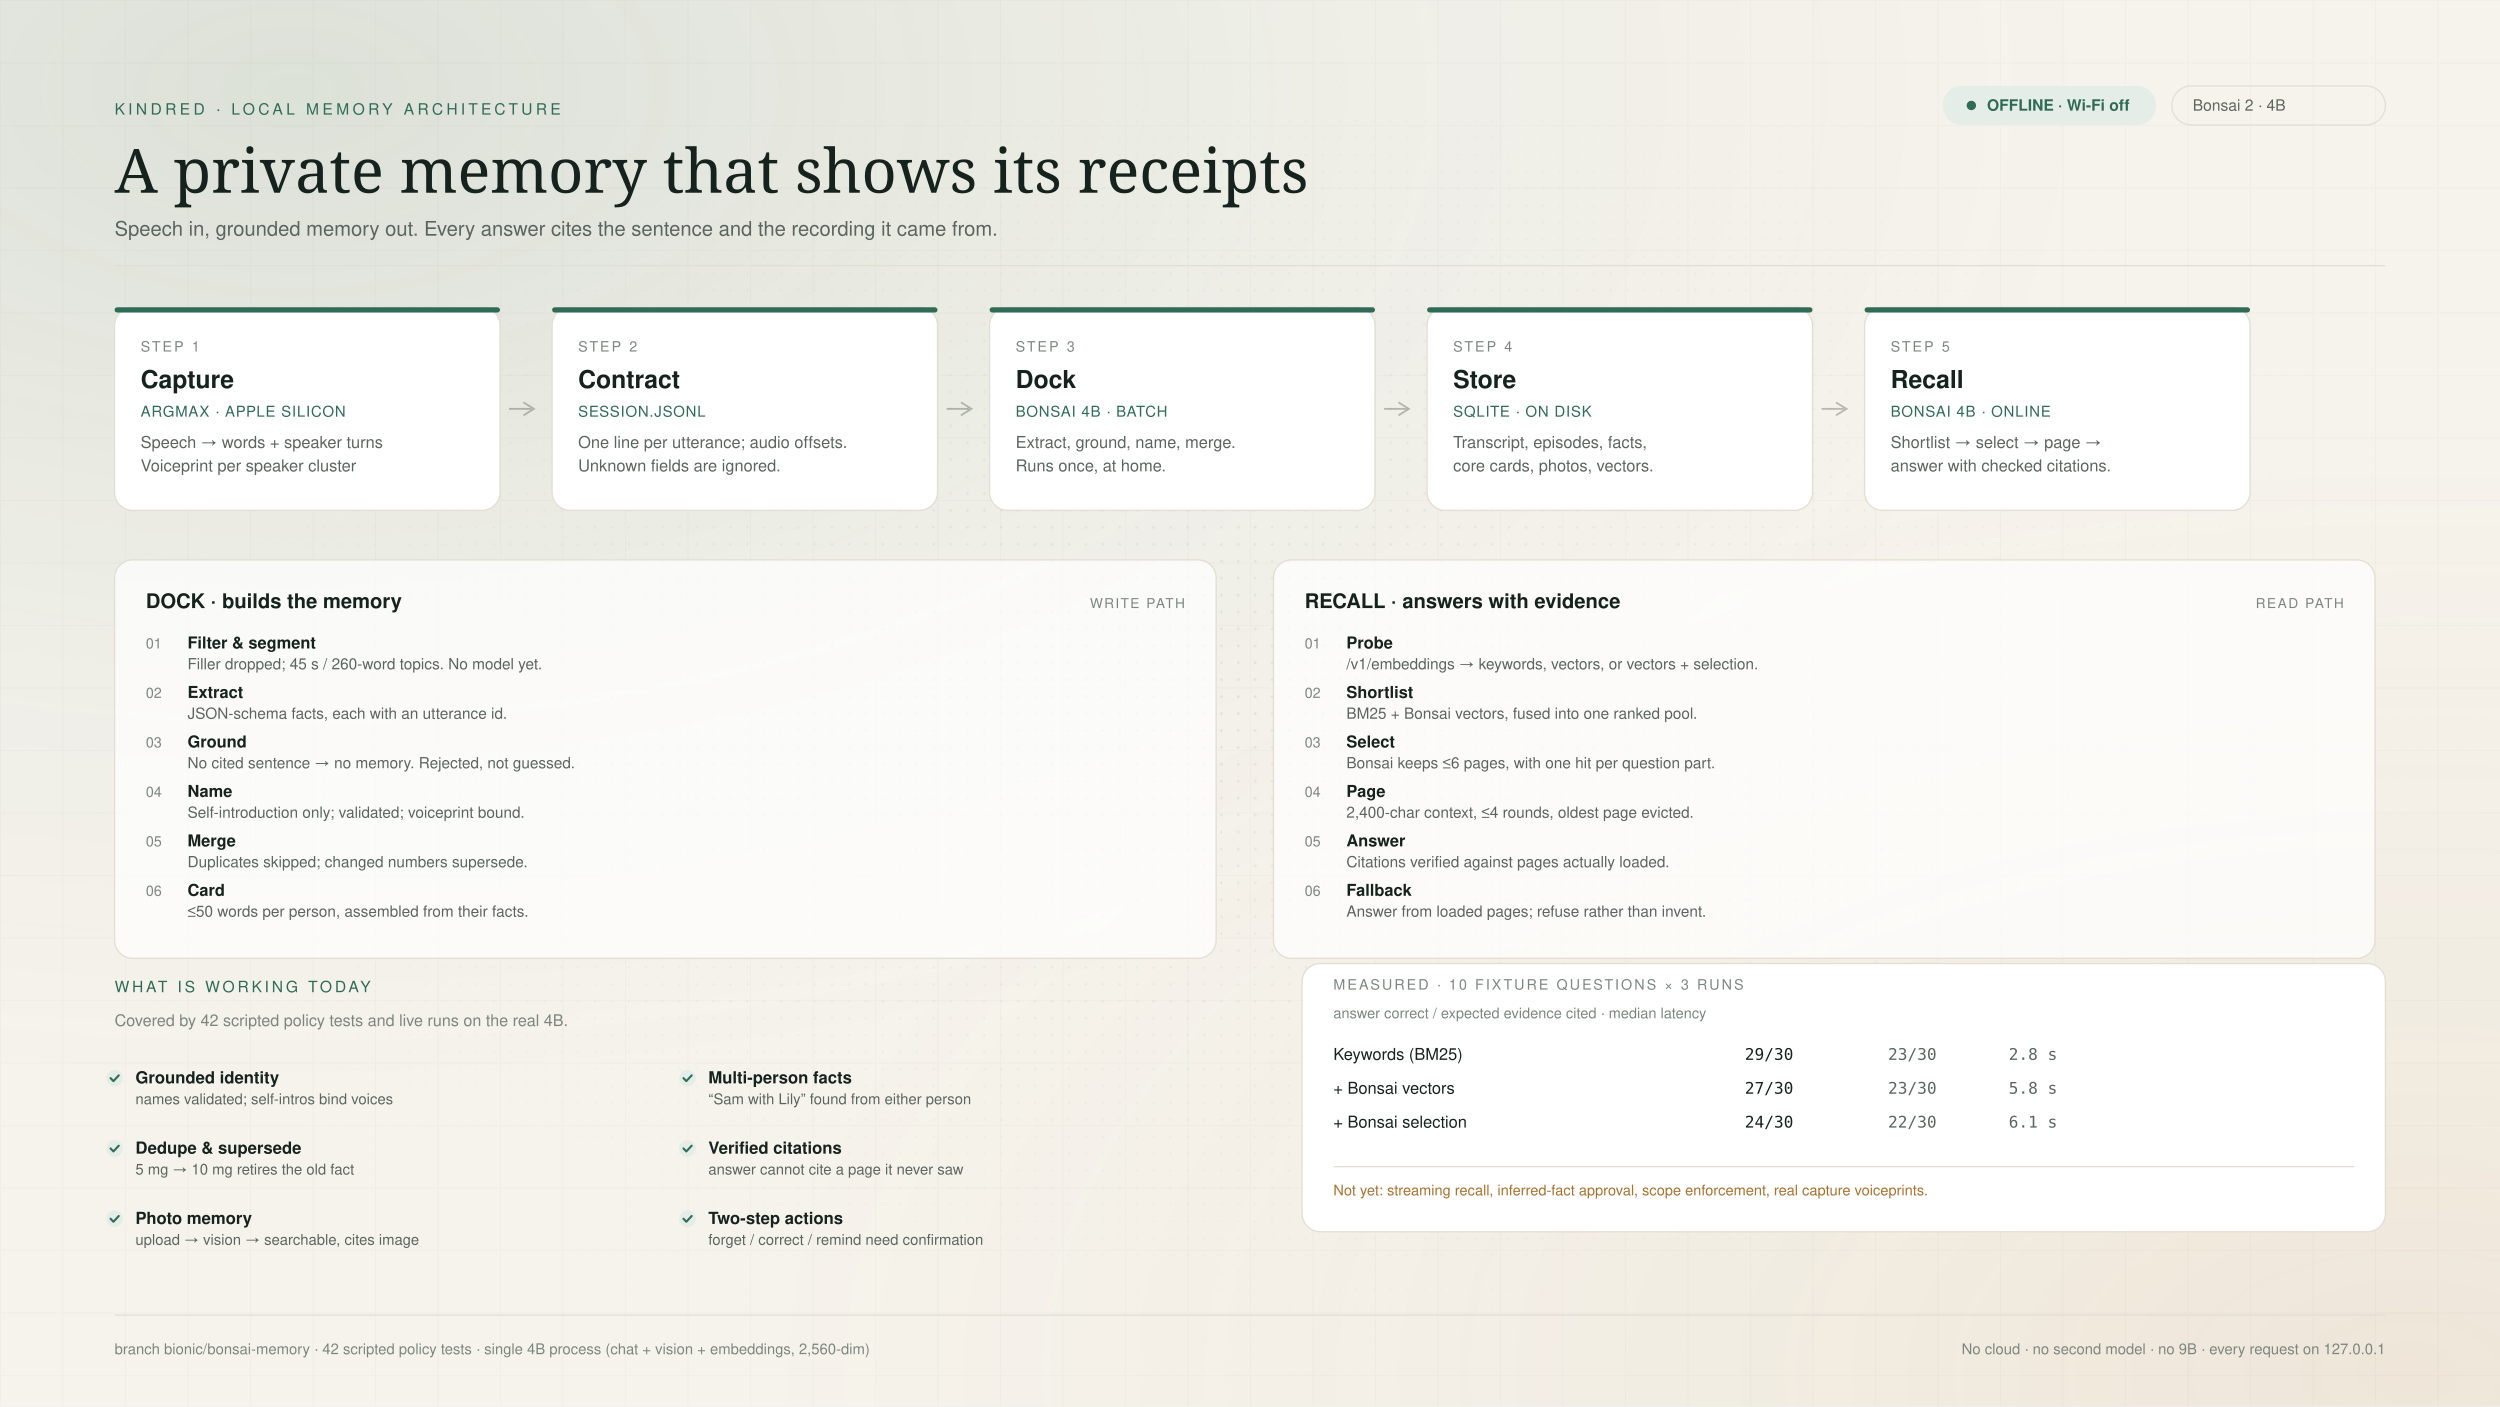
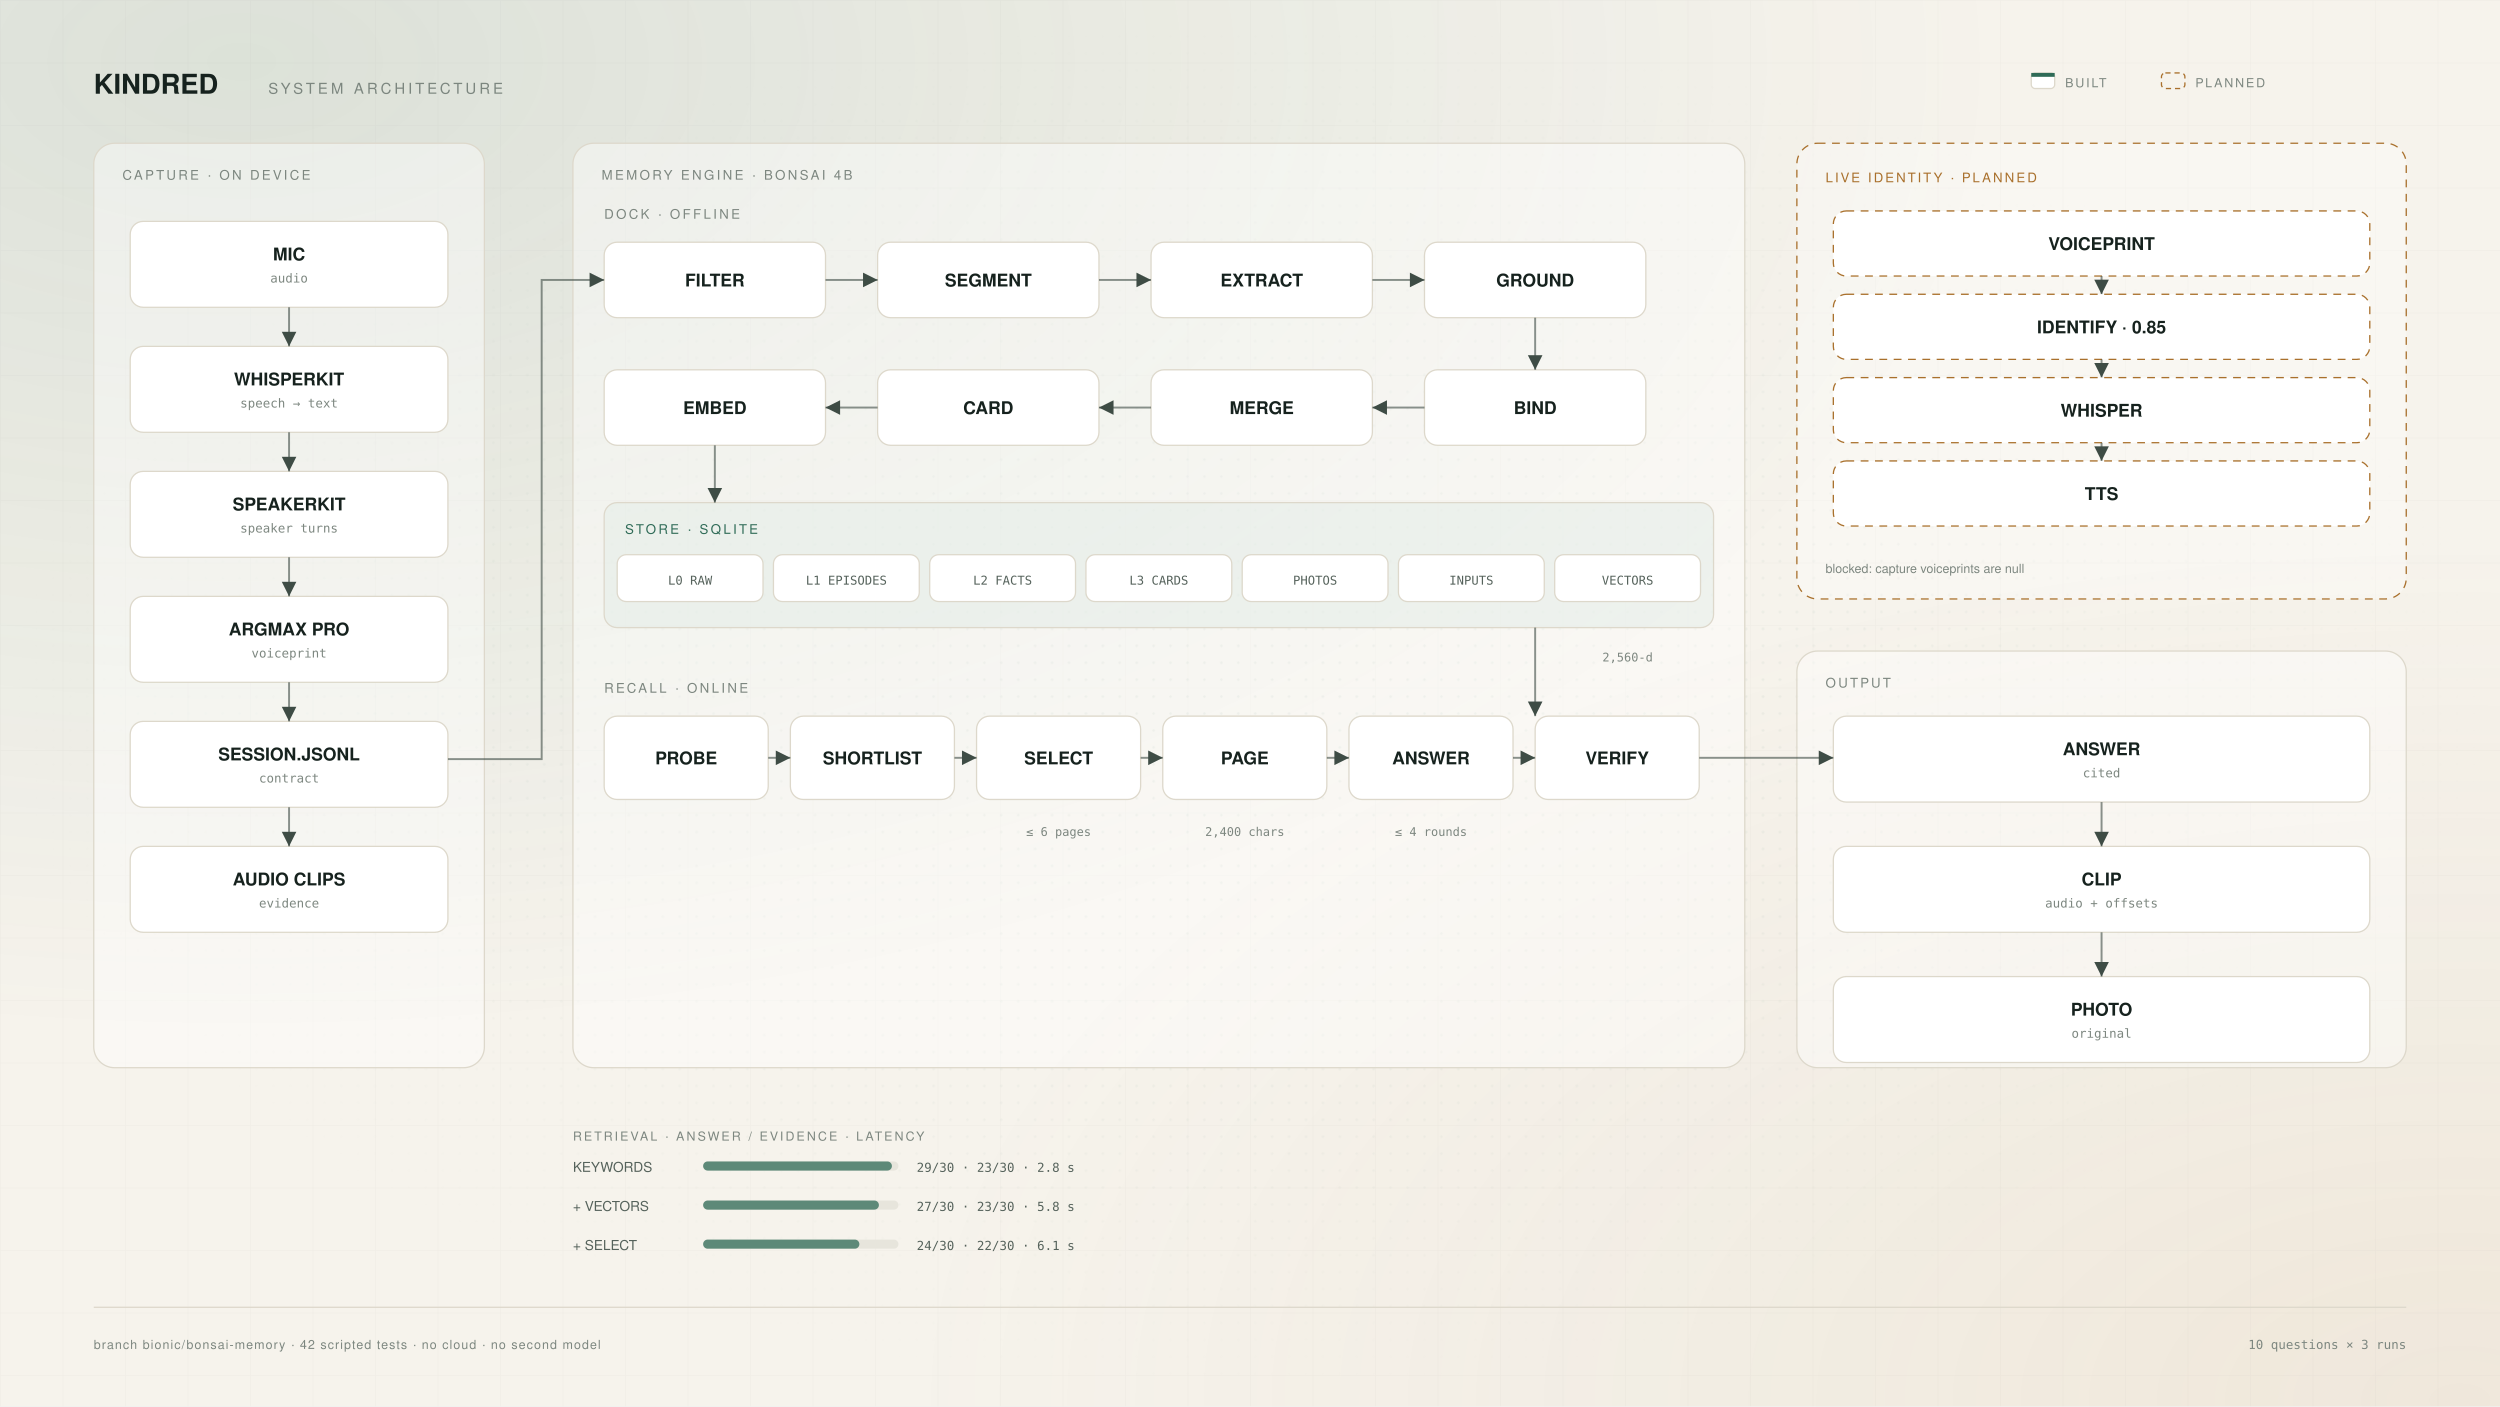
<svg xmlns="http://www.w3.org/2000/svg" width="1920" height="1080" viewBox="0 0 1920 1080">
  <rect width="1920" height="1080" fill="#F6F3EC" />
  <defs>
-     <radialGradient id="g1" cx="12%" cy="6%" r="72%">
+     <radialGradient id="g1" cx="10%" cy="4%" r="70%">
      <stop offset="0%" stop-color="#2F6B57" stop-opacity="0.13" />
-       <stop offset="55%" stop-color="#2F6B57" stop-opacity="0.04" />
      <stop offset="100%" stop-color="#2F6B57" stop-opacity="0" />
    </radialGradient>
-     <radialGradient id="g2" cx="96%" cy="98%" r="66%">
-       <stop offset="0%" stop-color="#A9702C" stop-opacity="0.10" />
-       <stop offset="60%" stop-color="#A9702C" stop-opacity="0.03" />
+     <radialGradient id="g2" cx="98%" cy="100%" r="62%">
+       <stop offset="0%" stop-color="#A9702C" stop-opacity="0.09" />
      <stop offset="100%" stop-color="#A9702C" stop-opacity="0" />
    </radialGradient>
    <radialGradient id="fade" cx="50%" cy="50%" r="50%">
-       <stop offset="0%" stop-color="#fff" stop-opacity="0.85" />
+       <stop offset="0%" stop-color="#fff" stop-opacity="0.8" />
      <stop offset="100%" stop-color="#fff" stop-opacity="0" />
    </radialGradient>
-     <mask id="dotsMask">
+     <mask id="dm">
      <rect width="1920" height="1080" fill="url(#fade)" />
    </mask>
    <pattern id="dots" width="13" height="13" patternUnits="userSpaceOnUse">
-       <circle cx="2" cy="2" r="1" fill="#2F6B57" fill-opacity="0.13" />
+       <circle cx="2" cy="2" r="1" fill="#2F6B57" fill-opacity="0.12" />
    </pattern>
    <pattern id="grid" width="48" height="48" patternUnits="userSpaceOnUse">
-       <path d="M48 0 H0 V48" fill="none" stroke="#16221E" stroke-opacity="0.028" stroke-width="1" />
+       <path d="M48 0 H0 V48" fill="none" stroke="#16221E" stroke-opacity="0.025" />
    </pattern>
  </defs>
  <rect width="1920" height="1080" fill="url(#g1)" />
  <rect width="1920" height="1080" fill="url(#g2)" />
  <rect width="1920" height="1080" fill="url(#grid)" />
-   <g mask="url(#dotsMask)">
+   <g mask="url(#dm)">
    <rect width="1920" height="1080" fill="url(#dots)" />
  </g>
-   <text x="88" y="88" font-family="Helvetica Neue, Helvetica, sans-serif" font-size="12" letter-spacing="2.6" fill="#2F6B57">KINDRED · LOCAL MEMORY ARCHITECTURE</text>
-   <text x="88" y="148" font-family="Georgia, Charter, serif" font-size="47" fill="#16221E">A private memory that shows its receipts</text>
-   <text x="88" y="181" font-family="Helvetica Neue, Helvetica, sans-serif" font-size="15.5" fill="#5B655F">Speech in, grounded memory out. Every answer cites the sentence and the recording it came from.</text>
-   <g>
-     <rect x="1492" y="66" width="164" height="30" rx="15" fill="#E4EDE7" stroke="none" />
-     <circle cx="1514" cy="81" r="3.6" fill="#2F6B57" />
-     <text x="1526" y="85" font-family="Helvetica Neue, Helvetica, sans-serif" font-size="12" font-weight="600" fill="#2F6B57">OFFLINE · Wi-Fi off</text>
-     <rect x="1668" y="66" width="164" height="30" rx="15" fill="none" stroke="#E1DED3" />
-     <text x="1684" y="85" font-family="Helvetica Neue, Helvetica, sans-serif" font-size="12" fill="#5B655F">Bonsai 2 · 4B</text>
-   </g>
-   <line x1="88" y1="204" x2="1832" y2="204" stroke="#E1DED3" />
-   <g>
-     <rect x="88" y="236" width="296" height="156" rx="14" fill="#FFFFFF" stroke="#E1DED3" />
-     <rect x="88" y="236" width="296" height="4" rx="2" fill="#2F6B57" />
-     <text x="108" y="270" font-family="Helvetica Neue, Helvetica, sans-serif" font-size="11" letter-spacing="1.6" fill="#7C867F">STEP 1</text>
-     <text x="108" y="298" font-family="Helvetica Neue, Helvetica, sans-serif" font-size="19" font-weight="600" fill="#16221E">Capture</text>
-     <text x="108" y="320" font-family="Helvetica Neue, Helvetica, sans-serif" font-size="11.5" letter-spacing="0.6" fill="#2F6B57">ARGMAX · APPLE SILICON</text>
-     <text x="108" y="344" font-family="Helvetica Neue, Helvetica, sans-serif" font-size="12.6" fill="#5B655F">Speech → words + speaker turns</text>
-     <text x="108" y="362" font-family="Helvetica Neue, Helvetica, sans-serif" font-size="12.6" fill="#5B655F">Voiceprint per speaker cluster</text>
-   </g>
-   <g>
-     <rect x="424" y="236" width="296" height="156" rx="14" fill="#FFFFFF" stroke="#E1DED3" />
-     <rect x="424" y="236" width="296" height="4" rx="2" fill="#2F6B57" />
-     <text x="444" y="270" font-family="Helvetica Neue, Helvetica, sans-serif" font-size="11" letter-spacing="1.6" fill="#7C867F">STEP 2</text>
-     <text x="444" y="298" font-family="Helvetica Neue, Helvetica, sans-serif" font-size="19" font-weight="600" fill="#16221E">Contract</text>
-     <text x="444" y="320" font-family="Helvetica Neue, Helvetica, sans-serif" font-size="11.5" letter-spacing="0.6" fill="#2F6B57">SESSION.JSONL</text>
-     <text x="444" y="344" font-family="Helvetica Neue, Helvetica, sans-serif" font-size="12.6" fill="#5B655F">One line per utterance; audio offsets.</text>
-     <text x="444" y="362" font-family="Helvetica Neue, Helvetica, sans-serif" font-size="12.6" fill="#5B655F">Unknown fields are ignored.</text>
-   </g>
-   <g>
-     <rect x="760" y="236" width="296" height="156" rx="14" fill="#FFFFFF" stroke="#E1DED3" />
-     <rect x="760" y="236" width="296" height="4" rx="2" fill="#2F6B57" />
-     <text x="780" y="270" font-family="Helvetica Neue, Helvetica, sans-serif" font-size="11" letter-spacing="1.6" fill="#7C867F">STEP 3</text>
-     <text x="780" y="298" font-family="Helvetica Neue, Helvetica, sans-serif" font-size="19" font-weight="600" fill="#16221E">Dock</text>
-     <text x="780" y="320" font-family="Helvetica Neue, Helvetica, sans-serif" font-size="11.5" letter-spacing="0.6" fill="#2F6B57">BONSAI 4B · BATCH</text>
-     <text x="780" y="344" font-family="Helvetica Neue, Helvetica, sans-serif" font-size="12.6" fill="#5B655F">Extract, ground, name, merge.</text>
-     <text x="780" y="362" font-family="Helvetica Neue, Helvetica, sans-serif" font-size="12.6" fill="#5B655F">Runs once, at home.</text>
-   </g>
-   <g>
-     <rect x="1096" y="236" width="296" height="156" rx="14" fill="#FFFFFF" stroke="#E1DED3" />
-     <rect x="1096" y="236" width="296" height="4" rx="2" fill="#2F6B57" />
-     <text x="1116" y="270" font-family="Helvetica Neue, Helvetica, sans-serif" font-size="11" letter-spacing="1.6" fill="#7C867F">STEP 4</text>
-     <text x="1116" y="298" font-family="Helvetica Neue, Helvetica, sans-serif" font-size="19" font-weight="600" fill="#16221E">Store</text>
-     <text x="1116" y="320" font-family="Helvetica Neue, Helvetica, sans-serif" font-size="11.5" letter-spacing="0.6" fill="#2F6B57">SQLITE · ON DISK</text>
-     <text x="1116" y="344" font-family="Helvetica Neue, Helvetica, sans-serif" font-size="12.6" fill="#5B655F">Transcript, episodes, facts,</text>
-     <text x="1116" y="362" font-family="Helvetica Neue, Helvetica, sans-serif" font-size="12.6" fill="#5B655F">core cards, photos, vectors.</text>
-   </g>
-   <g>
-     <rect x="1432" y="236" width="296" height="156" rx="14" fill="#FFFFFF" stroke="#E1DED3" />
-     <rect x="1432" y="236" width="296" height="4" rx="2" fill="#2F6B57" />
-     <text x="1452" y="270" font-family="Helvetica Neue, Helvetica, sans-serif" font-size="11" letter-spacing="1.6" fill="#7C867F">STEP 5</text>
-     <text x="1452" y="298" font-family="Helvetica Neue, Helvetica, sans-serif" font-size="19" font-weight="600" fill="#16221E">Recall</text>
-     <text x="1452" y="320" font-family="Helvetica Neue, Helvetica, sans-serif" font-size="11.5" letter-spacing="0.6" fill="#2F6B57">BONSAI 4B · ONLINE</text>
-     <text x="1452" y="344" font-family="Helvetica Neue, Helvetica, sans-serif" font-size="12.6" fill="#5B655F">Shortlist → select → page →</text>
-     <text x="1452" y="362" font-family="Helvetica Neue, Helvetica, sans-serif" font-size="12.6" fill="#5B655F">answer with checked citations.</text>
-   </g>
-   <g stroke="#16221E" stroke-opacity="0.28" stroke-width="1.4" fill="none">
-     <line x1="391" y1="314.0" x2="408" y2="314.0" />
-     <path d="M 402 309.0 L 410 314.0 L 402 319.0" />
-   </g>
-   <g stroke="#16221E" stroke-opacity="0.28" stroke-width="1.4" fill="none">
-     <line x1="727" y1="314.0" x2="744" y2="314.0" />
-     <path d="M 738 309.0 L 746 314.0 L 738 319.0" />
-   </g>
-   <g stroke="#16221E" stroke-opacity="0.28" stroke-width="1.4" fill="none">
-     <line x1="1063" y1="314.0" x2="1080" y2="314.0" />
-     <path d="M 1074 309.0 L 1082 314.0 L 1074 319.0" />
-   </g>
-   <g stroke="#16221E" stroke-opacity="0.28" stroke-width="1.4" fill="none">
-     <line x1="1399" y1="314.0" x2="1416" y2="314.0" />
-     <path d="M 1410 309.0 L 1418 314.0 L 1410 319.0" />
-   </g>
-   <g>
-     <rect x="88" y="430" width="846" height="306" rx="14" fill="rgba(255,255,255,0.72)" stroke="#E1DED3" />
-     <text x="112" y="467" font-family="Helvetica Neue, Helvetica, sans-serif" font-size="15.5" font-weight="600" fill="#16221E">DOCK · builds the memory</text>
-     <text x="910" y="467" text-anchor="end" font-family="Helvetica Neue, Helvetica, sans-serif" font-size="10.5" letter-spacing="1.2" fill="#7C867F">WRITE PATH</text>
-     <text x="112" y="498" font-family="Helvetica Neue, Helvetica, sans-serif" font-size="11" fill="#7C867F">01</text>
-     <text x="144" y="498" font-family="Helvetica Neue, Helvetica, sans-serif" font-size="12.6" font-weight="600" fill="#16221E">Filter &amp; segment</text>
-     <text x="144" y="514" font-family="Helvetica Neue, Helvetica, sans-serif" font-size="11.8" fill="#5B655F">Filler dropped; 45 s / 260-word topics. No model yet.</text>
-     <text x="112" y="536" font-family="Helvetica Neue, Helvetica, sans-serif" font-size="11" fill="#7C867F">02</text>
-     <text x="144" y="536" font-family="Helvetica Neue, Helvetica, sans-serif" font-size="12.6" font-weight="600" fill="#16221E">Extract</text>
-     <text x="144" y="552" font-family="Helvetica Neue, Helvetica, sans-serif" font-size="11.8" fill="#5B655F">JSON-schema facts, each with an utterance id.</text>
-     <text x="112" y="574" font-family="Helvetica Neue, Helvetica, sans-serif" font-size="11" fill="#7C867F">03</text>
-     <text x="144" y="574" font-family="Helvetica Neue, Helvetica, sans-serif" font-size="12.6" font-weight="600" fill="#16221E">Ground</text>
-     <text x="144" y="590" font-family="Helvetica Neue, Helvetica, sans-serif" font-size="11.8" fill="#5B655F">No cited sentence → no memory. Rejected, not guessed.</text>
-     <text x="112" y="612" font-family="Helvetica Neue, Helvetica, sans-serif" font-size="11" fill="#7C867F">04</text>
-     <text x="144" y="612" font-family="Helvetica Neue, Helvetica, sans-serif" font-size="12.6" font-weight="600" fill="#16221E">Name</text>
-     <text x="144" y="628" font-family="Helvetica Neue, Helvetica, sans-serif" font-size="11.8" fill="#5B655F">Self-introduction only; validated; voiceprint bound.</text>
-     <text x="112" y="650" font-family="Helvetica Neue, Helvetica, sans-serif" font-size="11" fill="#7C867F">05</text>
-     <text x="144" y="650" font-family="Helvetica Neue, Helvetica, sans-serif" font-size="12.6" font-weight="600" fill="#16221E">Merge</text>
-     <text x="144" y="666" font-family="Helvetica Neue, Helvetica, sans-serif" font-size="11.8" fill="#5B655F">Duplicates skipped; changed numbers supersede.</text>
-     <text x="112" y="688" font-family="Helvetica Neue, Helvetica, sans-serif" font-size="11" fill="#7C867F">06</text>
-     <text x="144" y="688" font-family="Helvetica Neue, Helvetica, sans-serif" font-size="12.6" font-weight="600" fill="#16221E">Card</text>
-     <text x="144" y="704" font-family="Helvetica Neue, Helvetica, sans-serif" font-size="11.8" fill="#5B655F">≤50 words per person, assembled from their facts.</text>
-   </g>
-   <g>
-     <rect x="978" y="430" width="846" height="306" rx="14" fill="rgba(255,255,255,0.72)" stroke="#E1DED3" />
-     <text x="1002" y="467" font-family="Helvetica Neue, Helvetica, sans-serif" font-size="15.5" font-weight="600" fill="#16221E">RECALL · answers with evidence</text>
-     <text x="1800" y="467" text-anchor="end" font-family="Helvetica Neue, Helvetica, sans-serif" font-size="10.5" letter-spacing="1.2" fill="#7C867F">READ PATH</text>
-     <text x="1002" y="498" font-family="Helvetica Neue, Helvetica, sans-serif" font-size="11" fill="#7C867F">01</text>
-     <text x="1034" y="498" font-family="Helvetica Neue, Helvetica, sans-serif" font-size="12.6" font-weight="600" fill="#16221E">Probe</text>
-     <text x="1034" y="514" font-family="Helvetica Neue, Helvetica, sans-serif" font-size="11.8" fill="#5B655F">/v1/embeddings → keywords, vectors, or vectors + selection.</text>
-     <text x="1002" y="536" font-family="Helvetica Neue, Helvetica, sans-serif" font-size="11" fill="#7C867F">02</text>
-     <text x="1034" y="536" font-family="Helvetica Neue, Helvetica, sans-serif" font-size="12.6" font-weight="600" fill="#16221E">Shortlist</text>
-     <text x="1034" y="552" font-family="Helvetica Neue, Helvetica, sans-serif" font-size="11.8" fill="#5B655F">BM25 + Bonsai vectors, fused into one ranked pool.</text>
-     <text x="1002" y="574" font-family="Helvetica Neue, Helvetica, sans-serif" font-size="11" fill="#7C867F">03</text>
-     <text x="1034" y="574" font-family="Helvetica Neue, Helvetica, sans-serif" font-size="12.6" font-weight="600" fill="#16221E">Select</text>
-     <text x="1034" y="590" font-family="Helvetica Neue, Helvetica, sans-serif" font-size="11.8" fill="#5B655F">Bonsai keeps ≤6 pages, with one hit per question part.</text>
-     <text x="1002" y="612" font-family="Helvetica Neue, Helvetica, sans-serif" font-size="11" fill="#7C867F">04</text>
-     <text x="1034" y="612" font-family="Helvetica Neue, Helvetica, sans-serif" font-size="12.6" font-weight="600" fill="#16221E">Page</text>
-     <text x="1034" y="628" font-family="Helvetica Neue, Helvetica, sans-serif" font-size="11.8" fill="#5B655F">2,400-char context, ≤4 rounds, oldest page evicted.</text>
-     <text x="1002" y="650" font-family="Helvetica Neue, Helvetica, sans-serif" font-size="11" fill="#7C867F">05</text>
-     <text x="1034" y="650" font-family="Helvetica Neue, Helvetica, sans-serif" font-size="12.6" font-weight="600" fill="#16221E">Answer</text>
-     <text x="1034" y="666" font-family="Helvetica Neue, Helvetica, sans-serif" font-size="11.8" fill="#5B655F">Citations verified against pages actually loaded.</text>
-     <text x="1002" y="688" font-family="Helvetica Neue, Helvetica, sans-serif" font-size="11" fill="#7C867F">06</text>
-     <text x="1034" y="688" font-family="Helvetica Neue, Helvetica, sans-serif" font-size="12.6" font-weight="600" fill="#16221E">Fallback</text>
-     <text x="1034" y="704" font-family="Helvetica Neue, Helvetica, sans-serif" font-size="11.8" fill="#5B655F">Answer from loaded pages; refuse rather than invent.</text>
-   </g>
-   <text x="88" y="762" font-family="Helvetica Neue, Helvetica, sans-serif" font-size="12" letter-spacing="2.2" fill="#2F6B57">WHAT IS WORKING TODAY</text>
-   <text x="88" y="788" font-family="Helvetica Neue, Helvetica, sans-serif" font-size="12.4" fill="#7C867F">Covered by 42 scripted policy tests and live runs on the real 4B.</text>
-   <g>
-     <circle cx="88" cy="828" r="6.4" fill="#E4EDE7" />
-     <path d="M 84.9 828 l 2.2 2.3 l 4.1 -4.4" stroke="#2F6B57" stroke-width="1.6" fill="none" stroke-linecap="round" stroke-linejoin="round" />
-   </g>
-   <text x="104" y="832" font-family="Helvetica Neue, Helvetica, sans-serif" font-size="12.8" font-weight="600" fill="#16221E">Grounded identity</text>
-   <text x="104" y="848" font-family="Helvetica Neue, Helvetica, sans-serif" font-size="11.4" fill="#5B655F">names validated; self-intros bind voices</text>
-   <g>
-     <circle cx="528" cy="828" r="6.4" fill="#E4EDE7" />
-     <path d="M 524.9 828 l 2.2 2.3 l 4.1 -4.4" stroke="#2F6B57" stroke-width="1.6" fill="none" stroke-linecap="round" stroke-linejoin="round" />
-   </g>
-   <text x="544" y="832" font-family="Helvetica Neue, Helvetica, sans-serif" font-size="12.8" font-weight="600" fill="#16221E">Multi-person facts</text>
-   <text x="544" y="848" font-family="Helvetica Neue, Helvetica, sans-serif" font-size="11.4" fill="#5B655F">“Sam with Lily” found from either person</text>
-   <g>
-     <circle cx="88" cy="882" r="6.4" fill="#E4EDE7" />
-     <path d="M 84.9 882 l 2.2 2.3 l 4.1 -4.4" stroke="#2F6B57" stroke-width="1.6" fill="none" stroke-linecap="round" stroke-linejoin="round" />
-   </g>
-   <text x="104" y="886" font-family="Helvetica Neue, Helvetica, sans-serif" font-size="12.8" font-weight="600" fill="#16221E">Dedupe &amp; supersede</text>
-   <text x="104" y="902" font-family="Helvetica Neue, Helvetica, sans-serif" font-size="11.4" fill="#5B655F">5 mg → 10 mg retires the old fact</text>
-   <g>
-     <circle cx="528" cy="882" r="6.4" fill="#E4EDE7" />
-     <path d="M 524.9 882 l 2.2 2.3 l 4.1 -4.4" stroke="#2F6B57" stroke-width="1.6" fill="none" stroke-linecap="round" stroke-linejoin="round" />
-   </g>
-   <text x="544" y="886" font-family="Helvetica Neue, Helvetica, sans-serif" font-size="12.8" font-weight="600" fill="#16221E">Verified citations</text>
-   <text x="544" y="902" font-family="Helvetica Neue, Helvetica, sans-serif" font-size="11.4" fill="#5B655F">answer cannot cite a page it never saw</text>
-   <g>
-     <circle cx="88" cy="936" r="6.4" fill="#E4EDE7" />
-     <path d="M 84.9 936 l 2.2 2.3 l 4.1 -4.4" stroke="#2F6B57" stroke-width="1.6" fill="none" stroke-linecap="round" stroke-linejoin="round" />
-   </g>
-   <text x="104" y="940" font-family="Helvetica Neue, Helvetica, sans-serif" font-size="12.8" font-weight="600" fill="#16221E">Photo memory</text>
-   <text x="104" y="956" font-family="Helvetica Neue, Helvetica, sans-serif" font-size="11.4" fill="#5B655F">upload → vision → searchable, cites image</text>
-   <g>
-     <circle cx="528" cy="936" r="6.4" fill="#E4EDE7" />
-     <path d="M 524.9 936 l 2.2 2.3 l 4.1 -4.4" stroke="#2F6B57" stroke-width="1.6" fill="none" stroke-linecap="round" stroke-linejoin="round" />
-   </g>
-   <text x="544" y="940" font-family="Helvetica Neue, Helvetica, sans-serif" font-size="12.8" font-weight="600" fill="#16221E">Two-step actions</text>
-   <text x="544" y="956" font-family="Helvetica Neue, Helvetica, sans-serif" font-size="11.4" fill="#5B655F">forget / correct / remind need confirmation</text>
-   <g>
-     <rect x="1000" y="740" width="832" height="206" rx="14" fill="#FFFFFF" stroke="#E1DED3" />
-     <text x="1024" y="760" font-family="Helvetica Neue, Helvetica, sans-serif" font-size="11" letter-spacing="1.6" fill="#7C867F">MEASURED · 10 FIXTURE QUESTIONS × 3 RUNS</text>
-     <text x="1024" y="782" font-family="Helvetica Neue, Helvetica, sans-serif" font-size="11.2" fill="#7C867F">answer correct / expected evidence cited · median latency</text>
-     <text x="1024" y="814" font-family="Helvetica Neue, Helvetica, sans-serif" font-size="12.6" font-weight="500" fill="#16221E">Keywords (BM25)</text>
-     <text x="1340" y="814" font-family="ui-monospace, SFMono-Regular, Menlo, monospace" font-size="12.4" fill="#16221E">29/30</text>
-     <text x="1450" y="814" font-family="ui-monospace, SFMono-Regular, Menlo, monospace" font-size="12.4" fill="#5B655F">23/30</text>
-     <text x="1580" y="814" text-anchor="end" font-family="ui-monospace, SFMono-Regular, Menlo, monospace" font-size="12.4" fill="#5B655F">2.8 s</text>
-     <text x="1024" y="840" font-family="Helvetica Neue, Helvetica, sans-serif" font-size="12.6" font-weight="500" fill="#16221E">+ Bonsai vectors</text>
-     <text x="1340" y="840" font-family="ui-monospace, SFMono-Regular, Menlo, monospace" font-size="12.4" fill="#16221E">27/30</text>
-     <text x="1450" y="840" font-family="ui-monospace, SFMono-Regular, Menlo, monospace" font-size="12.4" fill="#5B655F">23/30</text>
-     <text x="1580" y="840" text-anchor="end" font-family="ui-monospace, SFMono-Regular, Menlo, monospace" font-size="12.4" fill="#5B655F">5.8 s</text>
-     <text x="1024" y="866" font-family="Helvetica Neue, Helvetica, sans-serif" font-size="12.6" font-weight="500" fill="#16221E">+ Bonsai selection</text>
-     <text x="1340" y="866" font-family="ui-monospace, SFMono-Regular, Menlo, monospace" font-size="12.4" fill="#16221E">24/30</text>
-     <text x="1450" y="866" font-family="ui-monospace, SFMono-Regular, Menlo, monospace" font-size="12.4" fill="#5B655F">22/30</text>
-     <text x="1580" y="866" text-anchor="end" font-family="ui-monospace, SFMono-Regular, Menlo, monospace" font-size="12.4" fill="#5B655F">6.1 s</text>
-     <line x1="1024" y1="896" x2="1808" y2="896" stroke="#E1DED3" />
-     <text x="1024" y="918" font-family="Helvetica Neue, Helvetica, sans-serif" font-size="11.2" fill="#A9702C">Not yet: streaming recall, inferred-fact approval, scope enforcement, real capture voiceprints.</text>
-   </g>
-   <line x1="88" y1="1010" x2="1832" y2="1010" stroke="#E1DED3" />
-   <text x="88" y="1040" font-family="Helvetica Neue, Helvetica, sans-serif" font-size="11.4" fill="#7C867F">branch bionic/bonsai-memory · 42 scripted policy tests · single 4B process (chat + vision + embeddings, 2,560-dim)</text>
-   <text x="1832" y="1040" text-anchor="end" font-family="Helvetica Neue, Helvetica, sans-serif" font-size="11.4" fill="#7C867F">No cloud · no second model · no 9B · every request on 127.0.0.1</text>
+   <text x="72" y="72" font-family="Helvetica Neue, Helvetica, sans-serif" font-size="21" font-weight="600" fill="#16221E">KINDRED</text>
+   <text x="206" y="72" font-family="Helvetica Neue, Helvetica, sans-serif" font-size="11.5" letter-spacing="2.4" fill="#7C867F">SYSTEM ARCHITECTURE</text>
+   <g>
+     <rect x="1560" y="56" width="18" height="12" rx="3" fill="#FFFFFF" stroke="#DDD8CB" />
+     <rect x="1560" y="56" width="18" height="3" fill="#2F6B57" />
+     <text x="1586" y="67" font-family="Helvetica Neue, Helvetica, sans-serif" font-size="9.6" letter-spacing="1.4" fill="#7C867F">BUILT</text>
+     <rect x="1660" y="56" width="18" height="12" rx="3" fill="none" stroke="#A9702C" stroke-dasharray="4 3" />
+     <text x="1686" y="67" font-family="Helvetica Neue, Helvetica, sans-serif" font-size="9.6" letter-spacing="1.4" fill="#7C867F">PLANNED</text>
+   </g>
+   <rect x="72" y="110" width="300" height="710" rx="16" fill="rgba(255,255,255,0.42)" stroke="#DDD8CB" />
+   <text x="94" y="138" text-anchor="start" font-family="Helvetica Neue, Helvetica, sans-serif" font-size="10.2" letter-spacing="1.8" fill="#7C867F">CAPTURE · ON DEVICE</text>
+   <g>
+     <rect x="110" y="171" width="224" height="2.5" rx="1.25" fill="#2F6B57" />
+     <rect x="100" y="170" width="244" height="66" rx="10" fill="#FFFFFF" stroke="#DDD8CB" />
+     <text x="222.0" y="200" text-anchor="middle" font-family="Helvetica Neue, Helvetica, sans-serif" font-size="13.5" font-weight="600" fill="#16221E">MIC</text>
+     <text x="222.0" y="217" text-anchor="middle" font-family="ui-monospace, SFMono-Regular, Menlo, monospace" font-size="9.6" fill="#7C867F">audio</text>
+   </g>
+   <g>
+     <rect x="110" y="267" width="224" height="2.5" rx="1.25" fill="#2F6B57" />
+     <rect x="100" y="266" width="244" height="66" rx="10" fill="#FFFFFF" stroke="#DDD8CB" />
+     <text x="222.0" y="296" text-anchor="middle" font-family="Helvetica Neue, Helvetica, sans-serif" font-size="13.5" font-weight="600" fill="#16221E">WHISPERKIT</text>
+     <text x="222.0" y="313" text-anchor="middle" font-family="ui-monospace, SFMono-Regular, Menlo, monospace" font-size="9.6" fill="#7C867F">speech → text</text>
+   </g>
+   <g>
+     <rect x="110" y="363" width="224" height="2.5" rx="1.25" fill="#2F6B57" />
+     <rect x="100" y="362" width="244" height="66" rx="10" fill="#FFFFFF" stroke="#DDD8CB" />
+     <text x="222.0" y="392" text-anchor="middle" font-family="Helvetica Neue, Helvetica, sans-serif" font-size="13.5" font-weight="600" fill="#16221E">SPEAKERKIT</text>
+     <text x="222.0" y="409" text-anchor="middle" font-family="ui-monospace, SFMono-Regular, Menlo, monospace" font-size="9.6" fill="#7C867F">speaker turns</text>
+   </g>
+   <g>
+     <rect x="110" y="459" width="224" height="2.5" rx="1.25" fill="#2F6B57" />
+     <rect x="100" y="458" width="244" height="66" rx="10" fill="#FFFFFF" stroke="#DDD8CB" />
+     <text x="222.0" y="488" text-anchor="middle" font-family="Helvetica Neue, Helvetica, sans-serif" font-size="13.5" font-weight="600" fill="#16221E">ARGMAX PRO</text>
+     <text x="222.0" y="505" text-anchor="middle" font-family="ui-monospace, SFMono-Regular, Menlo, monospace" font-size="9.6" fill="#7C867F">voiceprint</text>
+   </g>
+   <g>
+     <rect x="110" y="555" width="224" height="2.5" rx="1.25" fill="#2F6B57" />
+     <rect x="100" y="554" width="244" height="66" rx="10" fill="#FFFFFF" stroke="#DDD8CB" />
+     <text x="222.0" y="584" text-anchor="middle" font-family="Helvetica Neue, Helvetica, sans-serif" font-size="13.5" font-weight="600" fill="#16221E">SESSION.JSONL</text>
+     <text x="222.0" y="601" text-anchor="middle" font-family="ui-monospace, SFMono-Regular, Menlo, monospace" font-size="9.6" fill="#7C867F">contract</text>
+   </g>
+   <g>
+     <rect x="110" y="651" width="224" height="2.5" rx="1.25" fill="#2F6B57" />
+     <rect x="100" y="650" width="244" height="66" rx="10" fill="#FFFFFF" stroke="#DDD8CB" />
+     <text x="222.0" y="680" text-anchor="middle" font-family="Helvetica Neue, Helvetica, sans-serif" font-size="13.5" font-weight="600" fill="#16221E">AUDIO CLIPS</text>
+     <text x="222.0" y="697" text-anchor="middle" font-family="ui-monospace, SFMono-Regular, Menlo, monospace" font-size="9.6" fill="#7C867F">evidence</text>
+   </g>
+   <path d="M 222.0,236 L 222.0,266" fill="none" stroke="#3E4C45" stroke-width="1.5" stroke-opacity="0.6" />
+   <polygon points="222.0,266 216.4,254.8 227.6,254.8" fill="#3E4C45" />
+   <path d="M 222.0,332 L 222.0,362" fill="none" stroke="#3E4C45" stroke-width="1.5" stroke-opacity="0.6" />
+   <polygon points="222.0,362 216.4,350.8 227.6,350.8" fill="#3E4C45" />
+   <path d="M 222.0,428 L 222.0,458" fill="none" stroke="#3E4C45" stroke-width="1.5" stroke-opacity="0.6" />
+   <polygon points="222.0,458 216.4,446.8 227.6,446.8" fill="#3E4C45" />
+   <path d="M 222.0,524 L 222.0,554" fill="none" stroke="#3E4C45" stroke-width="1.5" stroke-opacity="0.6" />
+   <polygon points="222.0,554 216.4,542.8 227.6,542.8" fill="#3E4C45" />
+   <path d="M 222.0,620 L 222.0,650" fill="none" stroke="#3E4C45" stroke-width="1.5" stroke-opacity="0.6" />
+   <polygon points="222.0,650 216.4,638.8 227.6,638.8" fill="#3E4C45" />
+   <rect x="440" y="110" width="900" height="710" rx="16" fill="rgba(255,255,255,0.42)" stroke="#DDD8CB" />
+   <text x="462" y="138" text-anchor="start" font-family="Helvetica Neue, Helvetica, sans-serif" font-size="10.2" letter-spacing="1.8" fill="#7C867F">MEMORY ENGINE · BONSAI 4B</text>
+   <text x="464" y="168" text-anchor="start" font-family="Helvetica Neue, Helvetica, sans-serif" font-size="10.2" letter-spacing="1.8" fill="#7C867F">DOCK · OFFLINE</text>
+   <g>
+     <rect x="474" y="187" width="150" height="2.5" rx="1.25" fill="#2F6B57" />
+     <rect x="464" y="186" width="170" height="58" rx="10" fill="#FFFFFF" stroke="#DDD8CB" />
+     <text x="549.0" y="220.0" text-anchor="middle" font-family="Helvetica Neue, Helvetica, sans-serif" font-size="13.5" font-weight="600" fill="#16221E">FILTER</text>
+   </g>
+   <g>
+     <rect x="684" y="187" width="150" height="2.5" rx="1.25" fill="#2F6B57" />
+     <rect x="674" y="186" width="170" height="58" rx="10" fill="#FFFFFF" stroke="#DDD8CB" />
+     <text x="759.0" y="220.0" text-anchor="middle" font-family="Helvetica Neue, Helvetica, sans-serif" font-size="13.5" font-weight="600" fill="#16221E">SEGMENT</text>
+   </g>
+   <g>
+     <rect x="894" y="187" width="150" height="2.5" rx="1.25" fill="#2F6B57" />
+     <rect x="884" y="186" width="170" height="58" rx="10" fill="#FFFFFF" stroke="#DDD8CB" />
+     <text x="969.0" y="220.0" text-anchor="middle" font-family="Helvetica Neue, Helvetica, sans-serif" font-size="13.5" font-weight="600" fill="#16221E">EXTRACT</text>
+   </g>
+   <g>
+     <rect x="1104" y="187" width="150" height="2.5" rx="1.25" fill="#2F6B57" />
+     <rect x="1094" y="186" width="170" height="58" rx="10" fill="#FFFFFF" stroke="#DDD8CB" />
+     <text x="1179.0" y="220.0" text-anchor="middle" font-family="Helvetica Neue, Helvetica, sans-serif" font-size="13.5" font-weight="600" fill="#16221E">GROUND</text>
+   </g>
+   <path d="M 634,215 L 674,215" fill="none" stroke="#3E4C45" stroke-width="1.5" stroke-opacity="0.6" />
+   <polygon points="674,215 662.8,209.4 662.8,220.6" fill="#3E4C45" />
+   <path d="M 844,215 L 884,215" fill="none" stroke="#3E4C45" stroke-width="1.5" stroke-opacity="0.6" />
+   <polygon points="884,215 872.8,209.4 872.8,220.6" fill="#3E4C45" />
+   <path d="M 1054,215 L 1094,215" fill="none" stroke="#3E4C45" stroke-width="1.5" stroke-opacity="0.6" />
+   <polygon points="1094,215 1082.8,209.4 1082.8,220.6" fill="#3E4C45" />
+   <g>
+     <rect x="1104" y="285" width="150" height="2.5" rx="1.25" fill="#2F6B57" />
+     <rect x="1094" y="284" width="170" height="58" rx="10" fill="#FFFFFF" stroke="#DDD8CB" />
+     <text x="1179.0" y="318.0" text-anchor="middle" font-family="Helvetica Neue, Helvetica, sans-serif" font-size="13.5" font-weight="600" fill="#16221E">BIND</text>
+   </g>
+   <g>
+     <rect x="894" y="285" width="150" height="2.5" rx="1.25" fill="#2F6B57" />
+     <rect x="884" y="284" width="170" height="58" rx="10" fill="#FFFFFF" stroke="#DDD8CB" />
+     <text x="969.0" y="318.0" text-anchor="middle" font-family="Helvetica Neue, Helvetica, sans-serif" font-size="13.5" font-weight="600" fill="#16221E">MERGE</text>
+   </g>
+   <g>
+     <rect x="684" y="285" width="150" height="2.5" rx="1.25" fill="#2F6B57" />
+     <rect x="674" y="284" width="170" height="58" rx="10" fill="#FFFFFF" stroke="#DDD8CB" />
+     <text x="759.0" y="318.0" text-anchor="middle" font-family="Helvetica Neue, Helvetica, sans-serif" font-size="13.5" font-weight="600" fill="#16221E">CARD</text>
+   </g>
+   <g>
+     <rect x="474" y="285" width="150" height="2.5" rx="1.25" fill="#2F6B57" />
+     <rect x="464" y="284" width="170" height="58" rx="10" fill="#FFFFFF" stroke="#DDD8CB" />
+     <text x="549.0" y="318.0" text-anchor="middle" font-family="Helvetica Neue, Helvetica, sans-serif" font-size="13.5" font-weight="600" fill="#16221E">EMBED</text>
+   </g>
+   <path d="M 1179.0,244 L 1179.0,284" fill="none" stroke="#3E4C45" stroke-width="1.5" stroke-opacity="0.6" />
+   <polygon points="1179.0,284 1173.4,272.8 1184.6,272.8" fill="#3E4C45" />
+   <path d="M 1094,313 L 1054,313" fill="none" stroke="#3E4C45" stroke-width="1.5" stroke-opacity="0.6" />
+   <polygon points="1054,313 1065.2,307.4 1065.2,318.6" fill="#3E4C45" />
+   <path d="M 884,313 L 844,313" fill="none" stroke="#3E4C45" stroke-width="1.5" stroke-opacity="0.6" />
+   <polygon points="844,313 855.2,307.4 855.2,318.6" fill="#3E4C45" />
+   <path d="M 674,313 L 634,313" fill="none" stroke="#3E4C45" stroke-width="1.5" stroke-opacity="0.6" />
+   <polygon points="634,313 645.2,307.4 645.2,318.6" fill="#3E4C45" />
+   <rect x="464" y="386" width="852" height="96" rx="10" fill="rgba(228,237,231,0.55)" stroke="#DDD8CB" />
+   <text x="480" y="410" text-anchor="start" font-family="Helvetica Neue, Helvetica, sans-serif" font-size="10.2" letter-spacing="1.8" fill="#2F6B57">STORE · SQLITE</text>
+   <rect x="474" y="426" width="112" height="36" rx="7" fill="#FFFFFF" stroke="#DDD8CB" />
+   <text x="530.0" y="449" text-anchor="middle" font-family="ui-monospace, SFMono-Regular, Menlo, monospace" font-size="9.4" fill="#55625B">L0 RAW</text>
+   <rect x="594" y="426" width="112" height="36" rx="7" fill="#FFFFFF" stroke="#DDD8CB" />
+   <text x="650.0" y="449" text-anchor="middle" font-family="ui-monospace, SFMono-Regular, Menlo, monospace" font-size="9.4" fill="#55625B">L1 EPISODES</text>
+   <rect x="714" y="426" width="112" height="36" rx="7" fill="#FFFFFF" stroke="#DDD8CB" />
+   <text x="770.0" y="449" text-anchor="middle" font-family="ui-monospace, SFMono-Regular, Menlo, monospace" font-size="9.4" fill="#55625B">L2 FACTS</text>
+   <rect x="834" y="426" width="112" height="36" rx="7" fill="#FFFFFF" stroke="#DDD8CB" />
+   <text x="890.0" y="449" text-anchor="middle" font-family="ui-monospace, SFMono-Regular, Menlo, monospace" font-size="9.4" fill="#55625B">L3 CARDS</text>
+   <rect x="954" y="426" width="112" height="36" rx="7" fill="#FFFFFF" stroke="#DDD8CB" />
+   <text x="1010.0" y="449" text-anchor="middle" font-family="ui-monospace, SFMono-Regular, Menlo, monospace" font-size="9.4" fill="#55625B">PHOTOS</text>
+   <rect x="1074" y="426" width="112" height="36" rx="7" fill="#FFFFFF" stroke="#DDD8CB" />
+   <text x="1130.0" y="449" text-anchor="middle" font-family="ui-monospace, SFMono-Regular, Menlo, monospace" font-size="9.4" fill="#55625B">INPUTS</text>
+   <rect x="1194" y="426" width="112" height="36" rx="7" fill="#FFFFFF" stroke="#DDD8CB" />
+   <text x="1250.0" y="449" text-anchor="middle" font-family="ui-monospace, SFMono-Regular, Menlo, monospace" font-size="9.4" fill="#55625B">VECTORS</text>
+   <path d="M 549.0,342 L 549.0,386" fill="none" stroke="#3E4C45" stroke-width="1.5" stroke-opacity="0.6" />
+   <polygon points="549.0,386 543.4,374.8 554.6,374.8" fill="#3E4C45" />
+   <path d="M 1179.0,482 L 1179.0,550" fill="none" stroke="#3E4C45" stroke-width="1.5" stroke-opacity="0.6" />
+   <polygon points="1179.0,550 1173.4,538.8 1184.6,538.8" fill="#3E4C45" />
+   <text x="464" y="532" text-anchor="start" font-family="Helvetica Neue, Helvetica, sans-serif" font-size="10.2" letter-spacing="1.8" fill="#7C867F">RECALL · ONLINE</text>
+   <g>
+     <rect x="474" y="551" width="106" height="2.5" rx="1.25" fill="#2F6B57" />
+     <rect x="464" y="550" width="126" height="64" rx="10" fill="#FFFFFF" stroke="#DDD8CB" />
+     <text x="527.0" y="587.0" text-anchor="middle" font-family="Helvetica Neue, Helvetica, sans-serif" font-size="13.5" font-weight="600" fill="#16221E">PROBE</text>
+   </g>
+   <g>
+     <rect x="617" y="551" width="106" height="2.5" rx="1.25" fill="#2F6B57" />
+     <rect x="607" y="550" width="126" height="64" rx="10" fill="#FFFFFF" stroke="#DDD8CB" />
+     <text x="670.0" y="587.0" text-anchor="middle" font-family="Helvetica Neue, Helvetica, sans-serif" font-size="13.5" font-weight="600" fill="#16221E">SHORTLIST</text>
+   </g>
+   <g>
+     <rect x="760" y="551" width="106" height="2.5" rx="1.25" fill="#2F6B57" />
+     <rect x="750" y="550" width="126" height="64" rx="10" fill="#FFFFFF" stroke="#DDD8CB" />
+     <text x="813.0" y="587.0" text-anchor="middle" font-family="Helvetica Neue, Helvetica, sans-serif" font-size="13.5" font-weight="600" fill="#16221E">SELECT</text>
+   </g>
+   <g>
+     <rect x="903" y="551" width="106" height="2.5" rx="1.25" fill="#2F6B57" />
+     <rect x="893" y="550" width="126" height="64" rx="10" fill="#FFFFFF" stroke="#DDD8CB" />
+     <text x="956.0" y="587.0" text-anchor="middle" font-family="Helvetica Neue, Helvetica, sans-serif" font-size="13.5" font-weight="600" fill="#16221E">PAGE</text>
+   </g>
+   <g>
+     <rect x="1046" y="551" width="106" height="2.5" rx="1.25" fill="#2F6B57" />
+     <rect x="1036" y="550" width="126" height="64" rx="10" fill="#FFFFFF" stroke="#DDD8CB" />
+     <text x="1099.0" y="587.0" text-anchor="middle" font-family="Helvetica Neue, Helvetica, sans-serif" font-size="13.5" font-weight="600" fill="#16221E">ANSWER</text>
+   </g>
+   <g>
+     <rect x="1189" y="551" width="106" height="2.5" rx="1.25" fill="#2F6B57" />
+     <rect x="1179" y="550" width="126" height="64" rx="10" fill="#FFFFFF" stroke="#DDD8CB" />
+     <text x="1242.0" y="587.0" text-anchor="middle" font-family="Helvetica Neue, Helvetica, sans-serif" font-size="13.5" font-weight="600" fill="#16221E">VERIFY</text>
+   </g>
+   <path d="M 590,582 L 607,582" fill="none" stroke="#3E4C45" stroke-width="1.5" stroke-opacity="0.6" />
+   <polygon points="607,582 595.8,576.4 595.8,587.6" fill="#3E4C45" />
+   <path d="M 733,582 L 750,582" fill="none" stroke="#3E4C45" stroke-width="1.5" stroke-opacity="0.6" />
+   <polygon points="750,582 738.8,576.4 738.8,587.6" fill="#3E4C45" />
+   <path d="M 876,582 L 893,582" fill="none" stroke="#3E4C45" stroke-width="1.5" stroke-opacity="0.6" />
+   <polygon points="893,582 881.8,576.4 881.8,587.6" fill="#3E4C45" />
+   <path d="M 1019,582 L 1036,582" fill="none" stroke="#3E4C45" stroke-width="1.5" stroke-opacity="0.6" />
+   <polygon points="1036,582 1024.8,576.4 1024.8,587.6" fill="#3E4C45" />
+   <path d="M 1162,582 L 1179,582" fill="none" stroke="#3E4C45" stroke-width="1.5" stroke-opacity="0.6" />
+   <polygon points="1179,582 1167.8,576.4 1167.8,587.6" fill="#3E4C45" />
+   <text x="813" y="642" text-anchor="middle" font-family="ui-monospace, SFMono-Regular, Menlo, monospace" font-size="9.2" fill="#7C867F">≤ 6 pages</text>
+   <text x="956" y="642" text-anchor="middle" font-family="ui-monospace, SFMono-Regular, Menlo, monospace" font-size="9.2" fill="#7C867F">2,400 chars</text>
+   <text x="1099" y="642" text-anchor="middle" font-family="ui-monospace, SFMono-Regular, Menlo, monospace" font-size="9.2" fill="#7C867F">≤ 4 rounds</text>
+   <text x="1250" y="508" text-anchor="middle" font-family="ui-monospace, SFMono-Regular, Menlo, monospace" font-size="9.2" fill="#7C867F">2,560-d</text>
+   <path d="M 344,583 L 416,583 L 416,215 L 464,215" fill="none" stroke="#3E4C45" stroke-width="1.5" stroke-opacity="0.6" />
+   <polygon points="464,215 452.8,209.4 452.8,220.6" fill="#3E4C45" />
+   <rect x="1380" y="500" width="468" height="320" rx="16" fill="rgba(255,255,255,0.42)" stroke="#DDD8CB" />
+   <text x="1402" y="528" text-anchor="start" font-family="Helvetica Neue, Helvetica, sans-serif" font-size="10.2" letter-spacing="1.8" fill="#7C867F">OUTPUT</text>
+   <g>
+     <rect x="1418" y="551" width="392" height="2.5" rx="1.25" fill="#2F6B57" />
+     <rect x="1408" y="550" width="412" height="66" rx="10" fill="#FFFFFF" stroke="#DDD8CB" />
+     <text x="1614.0" y="580" text-anchor="middle" font-family="Helvetica Neue, Helvetica, sans-serif" font-size="13.5" font-weight="600" fill="#16221E">ANSWER</text>
+     <text x="1614.0" y="597" text-anchor="middle" font-family="ui-monospace, SFMono-Regular, Menlo, monospace" font-size="9.6" fill="#7C867F">cited</text>
+   </g>
+   <g>
+     <rect x="1418" y="651" width="392" height="2.5" rx="1.25" fill="#2F6B57" />
+     <rect x="1408" y="650" width="412" height="66" rx="10" fill="#FFFFFF" stroke="#DDD8CB" />
+     <text x="1614.0" y="680" text-anchor="middle" font-family="Helvetica Neue, Helvetica, sans-serif" font-size="13.5" font-weight="600" fill="#16221E">CLIP</text>
+     <text x="1614.0" y="697" text-anchor="middle" font-family="ui-monospace, SFMono-Regular, Menlo, monospace" font-size="9.6" fill="#7C867F">audio + offsets</text>
+   </g>
+   <g>
+     <rect x="1418" y="751" width="392" height="2.5" rx="1.25" fill="#2F6B57" />
+     <rect x="1408" y="750" width="412" height="66" rx="10" fill="#FFFFFF" stroke="#DDD8CB" />
+     <text x="1614.0" y="780" text-anchor="middle" font-family="Helvetica Neue, Helvetica, sans-serif" font-size="13.5" font-weight="600" fill="#16221E">PHOTO</text>
+     <text x="1614.0" y="797" text-anchor="middle" font-family="ui-monospace, SFMono-Regular, Menlo, monospace" font-size="9.6" fill="#7C867F">original</text>
+   </g>
+   <path d="M 1305,582 L 1408,582" fill="none" stroke="#3E4C45" stroke-width="1.5" stroke-opacity="0.6" />
+   <polygon points="1408,582 1396.8,576.4 1396.8,587.6" fill="#3E4C45" />
+   <path d="M 1614,616 L 1614,650" fill="none" stroke="#3E4C45" stroke-width="1.5" stroke-opacity="0.6" />
+   <polygon points="1614,650 1608.4,638.8 1619.6,638.8" fill="#3E4C45" />
+   <path d="M 1614,716 L 1614,750" fill="none" stroke="#3E4C45" stroke-width="1.5" stroke-opacity="0.6" />
+   <polygon points="1614,750 1608.4,738.8 1619.6,738.8" fill="#3E4C45" />
+   <rect x="1380" y="110" width="468" height="350" rx="16" fill="rgba(255,255,255,0.30)" stroke="#A9702C" stroke-dasharray="6 5" />
+   <text x="1402" y="140" text-anchor="start" font-family="Helvetica Neue, Helvetica, sans-serif" font-size="10.2" letter-spacing="1.6" fill="#A9702C">LIVE IDENTITY · PLANNED</text>
+   <g>
+     <rect x="1408" y="162" width="412" height="50" rx="10" fill="#FFFFFF" stroke="#A9702C" stroke-dasharray="6 5" />
+     <text x="1614.0" y="192.0" text-anchor="middle" font-family="Helvetica Neue, Helvetica, sans-serif" font-size="13.5" font-weight="600" fill="#16221E">VOICEPRINT</text>
+   </g>
+   <path d="M 1614,212 L 1614,226" fill="none" stroke="#3E4C45" stroke-width="1.5" stroke-opacity="0.6" />
+   <polygon points="1614,226 1608.4,214.8 1619.6,214.8" fill="#3E4C45" />
+   <g>
+     <rect x="1408" y="226" width="412" height="50" rx="10" fill="#FFFFFF" stroke="#A9702C" stroke-dasharray="6 5" />
+     <text x="1614.0" y="256.0" text-anchor="middle" font-family="Helvetica Neue, Helvetica, sans-serif" font-size="13.5" font-weight="600" fill="#16221E">IDENTIFY · 0.85</text>
+   </g>
+   <path d="M 1614,276 L 1614,290" fill="none" stroke="#3E4C45" stroke-width="1.5" stroke-opacity="0.6" />
+   <polygon points="1614,290 1608.4,278.8 1619.6,278.8" fill="#3E4C45" />
+   <g>
+     <rect x="1408" y="290" width="412" height="50" rx="10" fill="#FFFFFF" stroke="#A9702C" stroke-dasharray="6 5" />
+     <text x="1614.0" y="320.0" text-anchor="middle" font-family="Helvetica Neue, Helvetica, sans-serif" font-size="13.5" font-weight="600" fill="#16221E">WHISPER</text>
+   </g>
+   <path d="M 1614,340 L 1614,354" fill="none" stroke="#3E4C45" stroke-width="1.5" stroke-opacity="0.6" />
+   <polygon points="1614,354 1608.4,342.8 1619.6,342.8" fill="#3E4C45" />
+   <g>
+     <rect x="1408" y="354" width="412" height="50" rx="10" fill="#FFFFFF" stroke="#A9702C" stroke-dasharray="6 5" />
+     <text x="1614.0" y="384.0" text-anchor="middle" font-family="Helvetica Neue, Helvetica, sans-serif" font-size="13.5" font-weight="600" fill="#16221E">TTS</text>
+   </g>
+   <text x="1402" y="440" font-family="Helvetica Neue, Helvetica, sans-serif" font-size="9.6" fill="#7C867F">blocked: capture voiceprints are null</text>
+   <text x="440" y="876" text-anchor="start" font-family="Helvetica Neue, Helvetica, sans-serif" font-size="9.6" letter-spacing="1.6" fill="#7C867F">RETRIEVAL · ANSWER / EVIDENCE · LATENCY</text>
+   <text x="440" y="900" font-family="Helvetica Neue, Helvetica, sans-serif" font-size="10.5" fill="#55625B">KEYWORDS</text>
+   <rect x="540" y="892" width="150" height="7" rx="3.5" fill="#E7E5DC" />
+   <rect x="540" y="892" width="145.0" height="7" rx="3.5" fill="#2F6B57" fill-opacity="0.75" />
+   <text x="704" y="900" font-family="ui-monospace, SFMono-Regular, Menlo, monospace" font-size="9.6" fill="#55625B">29/30 · 23/30 · 2.8 s</text>
+   <text x="440" y="930" font-family="Helvetica Neue, Helvetica, sans-serif" font-size="10.5" fill="#55625B">+ VECTORS</text>
+   <rect x="540" y="922" width="150" height="7" rx="3.5" fill="#E7E5DC" />
+   <rect x="540" y="922" width="135.0" height="7" rx="3.5" fill="#2F6B57" fill-opacity="0.75" />
+   <text x="704" y="930" font-family="ui-monospace, SFMono-Regular, Menlo, monospace" font-size="9.6" fill="#55625B">27/30 · 23/30 · 5.8 s</text>
+   <text x="440" y="960" font-family="Helvetica Neue, Helvetica, sans-serif" font-size="10.5" fill="#55625B">+ SELECT</text>
+   <rect x="540" y="952" width="150" height="7" rx="3.5" fill="#E7E5DC" />
+   <rect x="540" y="952" width="120.0" height="7" rx="3.5" fill="#2F6B57" fill-opacity="0.75" />
+   <text x="704" y="960" font-family="ui-monospace, SFMono-Regular, Menlo, monospace" font-size="9.6" fill="#55625B">24/30 · 22/30 · 6.1 s</text>
+   <line x1="72" y1="1004" x2="1848" y2="1004" stroke="#DDD8CB" />
+   <text x="72" y="1036" text-anchor="start" font-family="Helvetica Neue, Helvetica, sans-serif" font-size="9.6" letter-spacing="0.8" fill="#7C867F">branch bionic/bonsai-memory · 42 scripted tests · no cloud · no second model</text>
+   <text x="1848" y="1036" text-anchor="end" font-family="ui-monospace, SFMono-Regular, Menlo, monospace" font-size="9.6" fill="#7C867F">10 questions × 3 runs</text>
</svg>
